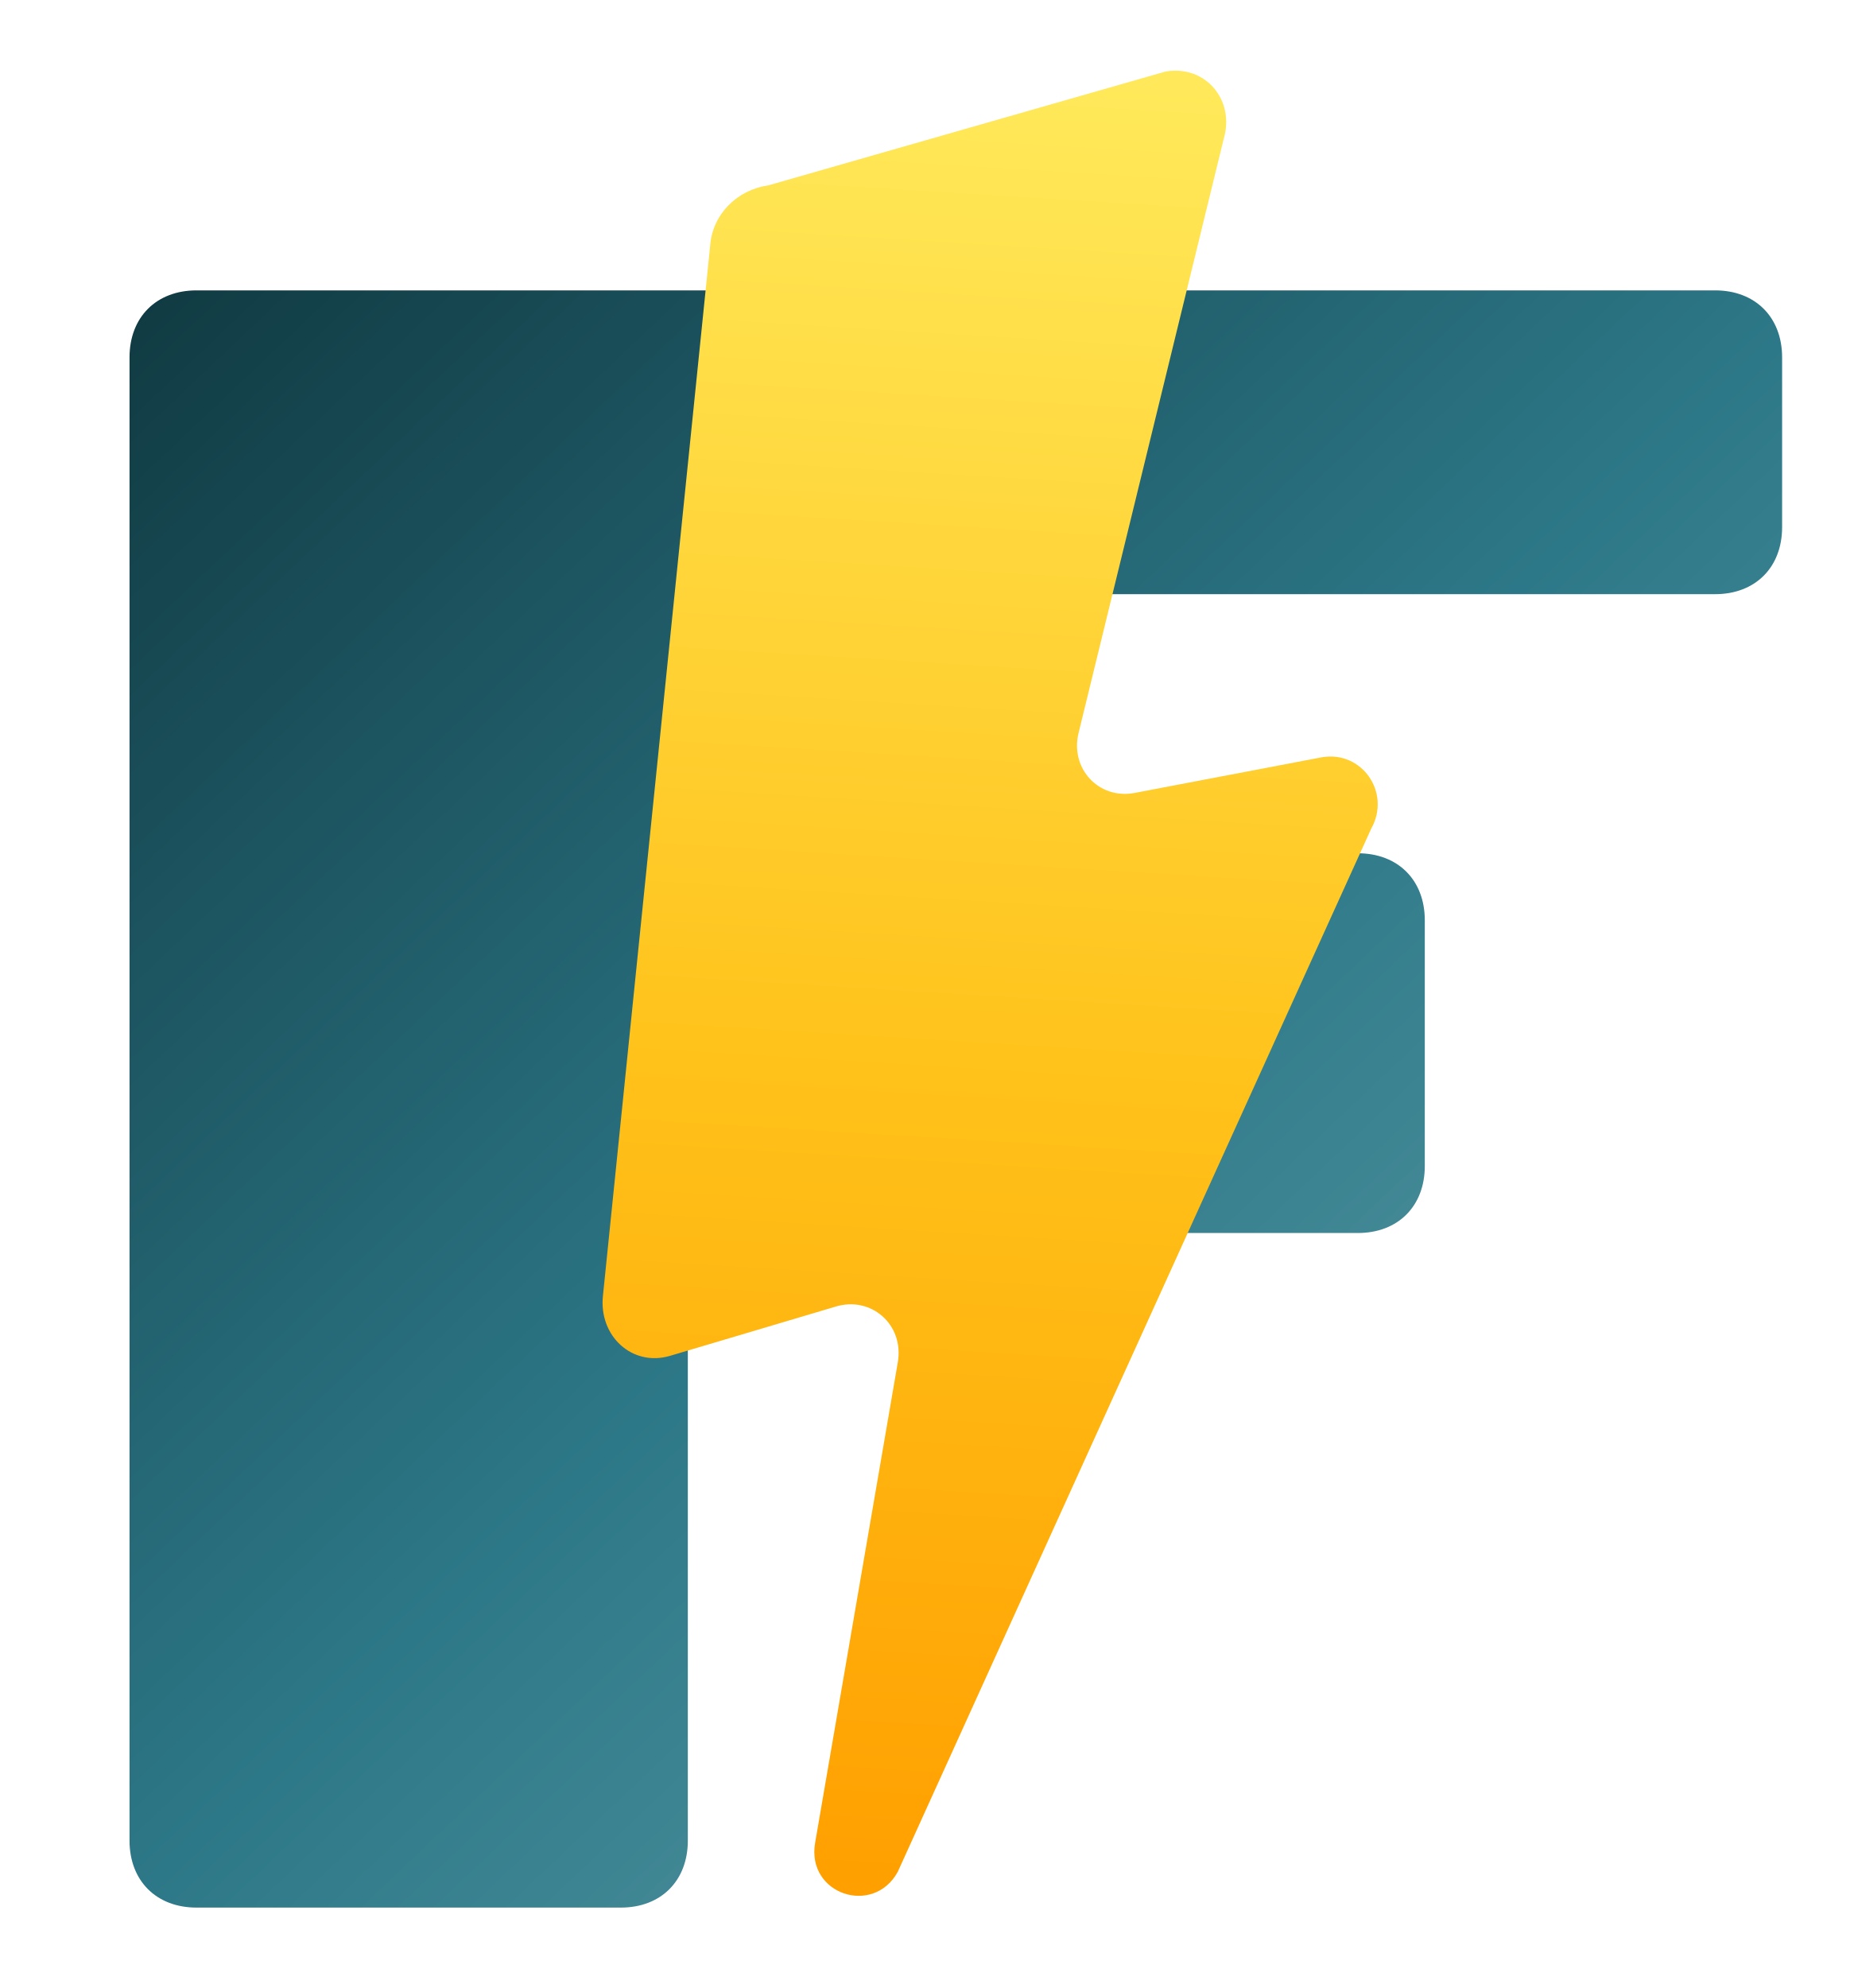
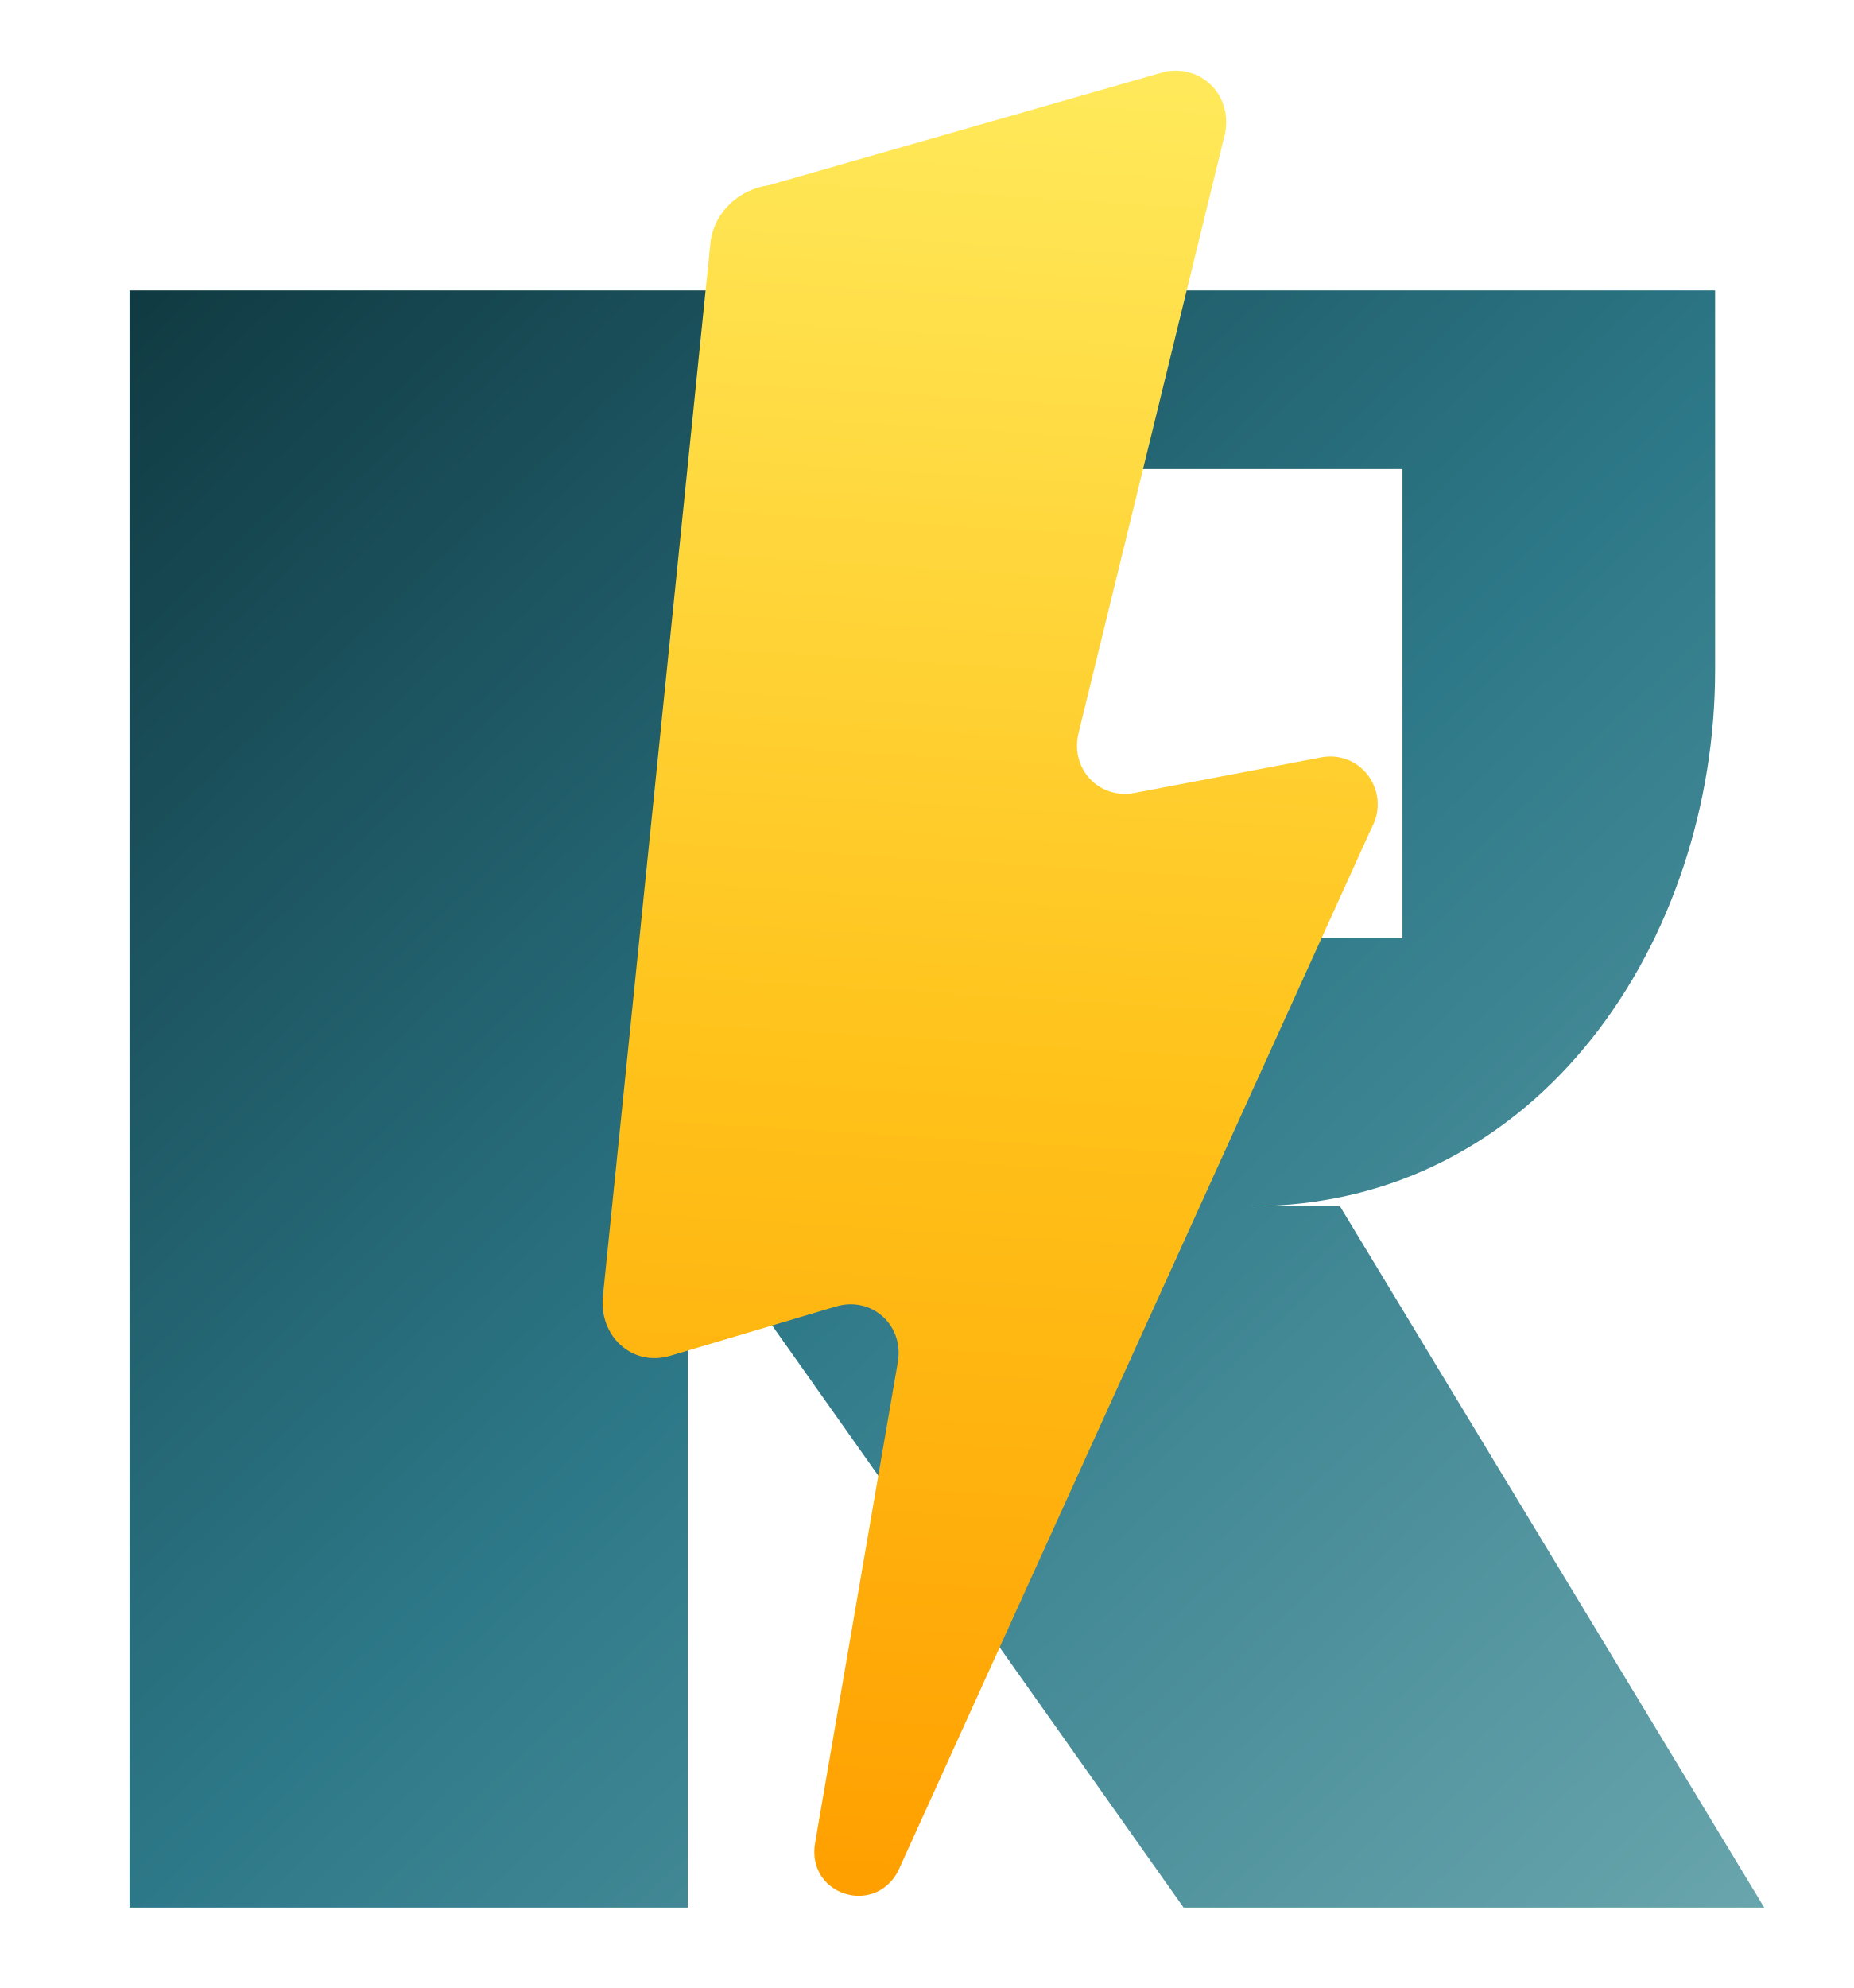
<svg xmlns="http://www.w3.org/2000/svg" viewBox="60 20 830 890" fill="none">
  <defs>
-     <linearGradient id="fGradient" x1="130" y1="140" x2="850" y2="900" gradientUnits="userSpaceOnUse">
+     <linearGradient id="rGradient" x1="130" y1="140" x2="850" y2="900" gradientUnits="userSpaceOnUse">
      <stop offset="0" stop-color="#103A42" />
      <stop offset="0.5" stop-color="#2d7888" />
      <stop offset="1" stop-color="#6BA7AE" />
    </linearGradient>
    <linearGradient id="boltGradient" x1="510" y1="55" x2="460" y2="870" gradientUnits="userSpaceOnUse">
      <stop offset="0" stop-color="#ffe95a" />
      <stop offset="0.55" stop-color="#ffc21a" />
      <stop offset="1" stop-color="#ff9f00" />
    </linearGradient>
  </defs>
-   <path fill="url(#fGradient)" d="M 148 150 C 130 150 118 162 118 180 L 118 844 C 118 862 130 874 148 874 L 338 874 C 356 874 368 862 368 844 L 368 572 L 668 572 C 686 572 698 560 698 542 L 698 432 C 698 414 686 402 668 402 L 368 402 L 368 286 L 828 286 C 846 286 858 274 858 256 L 858 180 C 858 162 846 150 828 150 Z" />
+   <path fill="url(#rGradient)" fill-rule="evenodd" d="M118,150 L368,150 L368,874 L118,874 Z M368,150 L828,150 L828,320 C828,440 750,560 620,560 L368,560 Z M448,230 L688,230 L688,440 L448,440 Z M368,560 L660,560 L850,874 L590,874 Z" />
  <path fill="url(#boltGradient)" d="M 582 52 C 600 49 613 65 608 82 L 543 348 C 539 364 552 378 568 375 L 652 359 C 670 356 683 375 674 391 L 462 858 C 451 878 421 868 425 845 L 462 630 C 465 613 450 600 434 605 L 360 627 C 343 632 328 618 330 600 L 378 130 C 379 116 390 105 404 103 Z" />
</svg>
